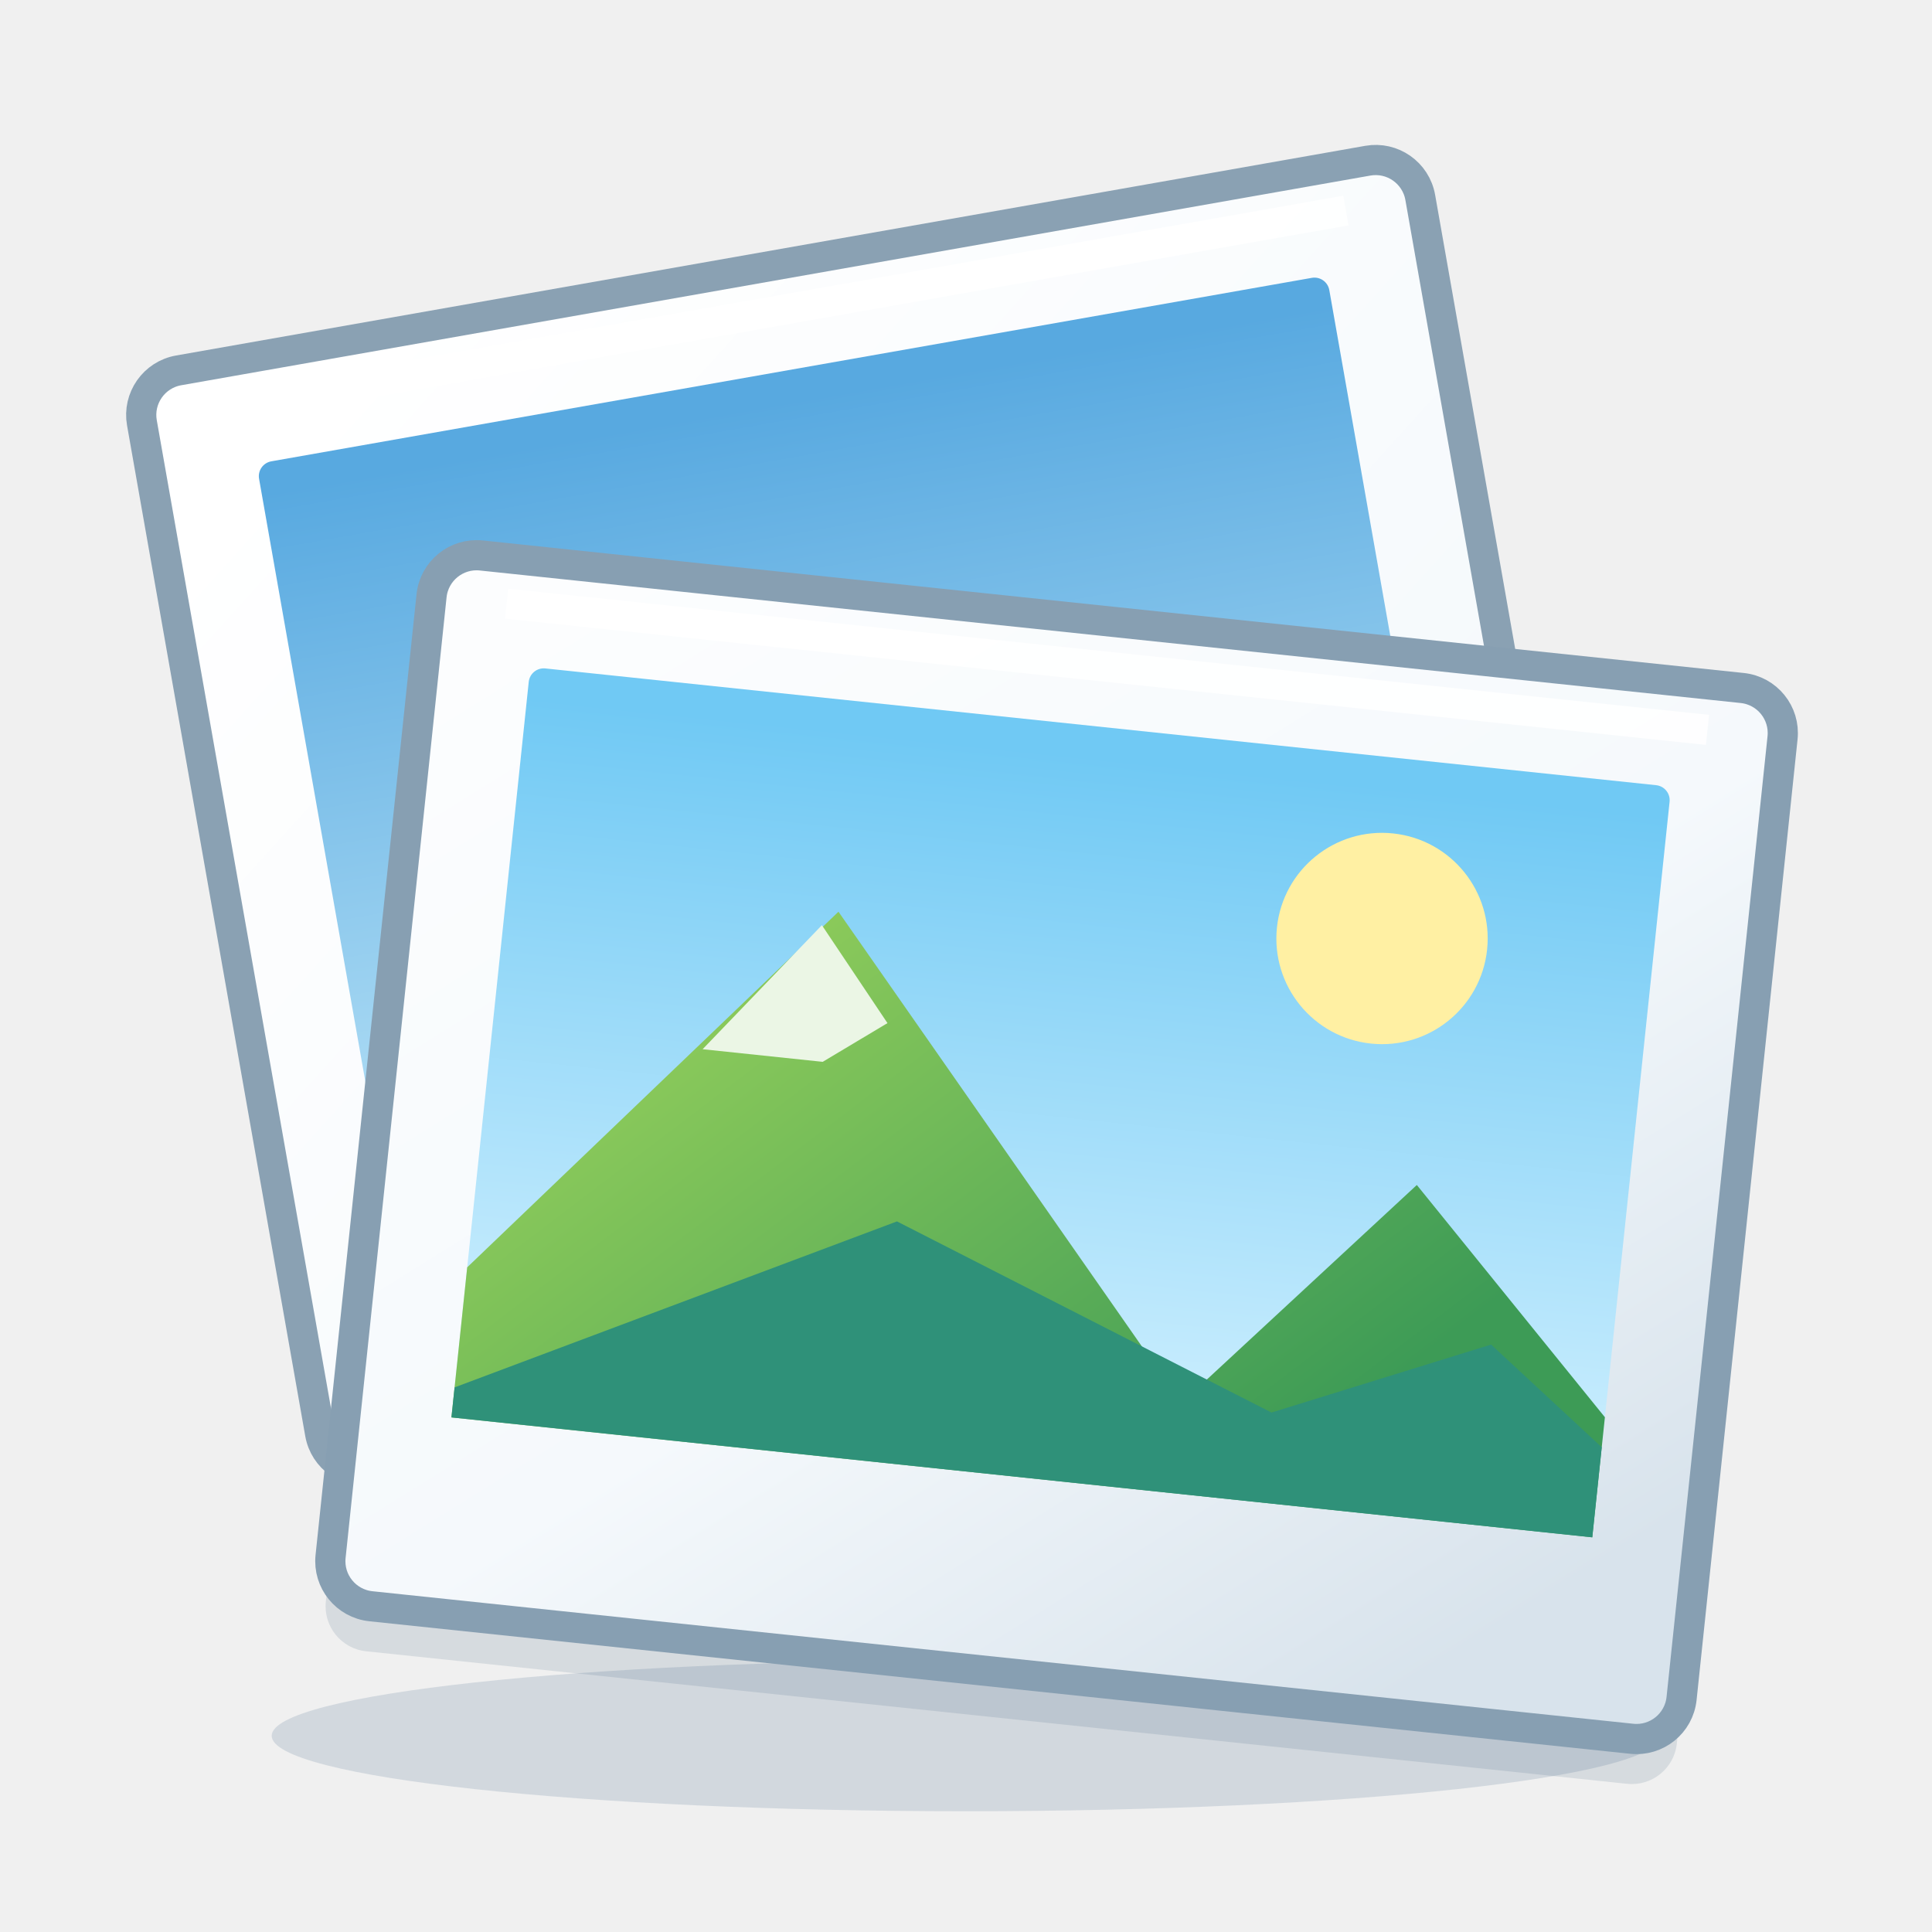
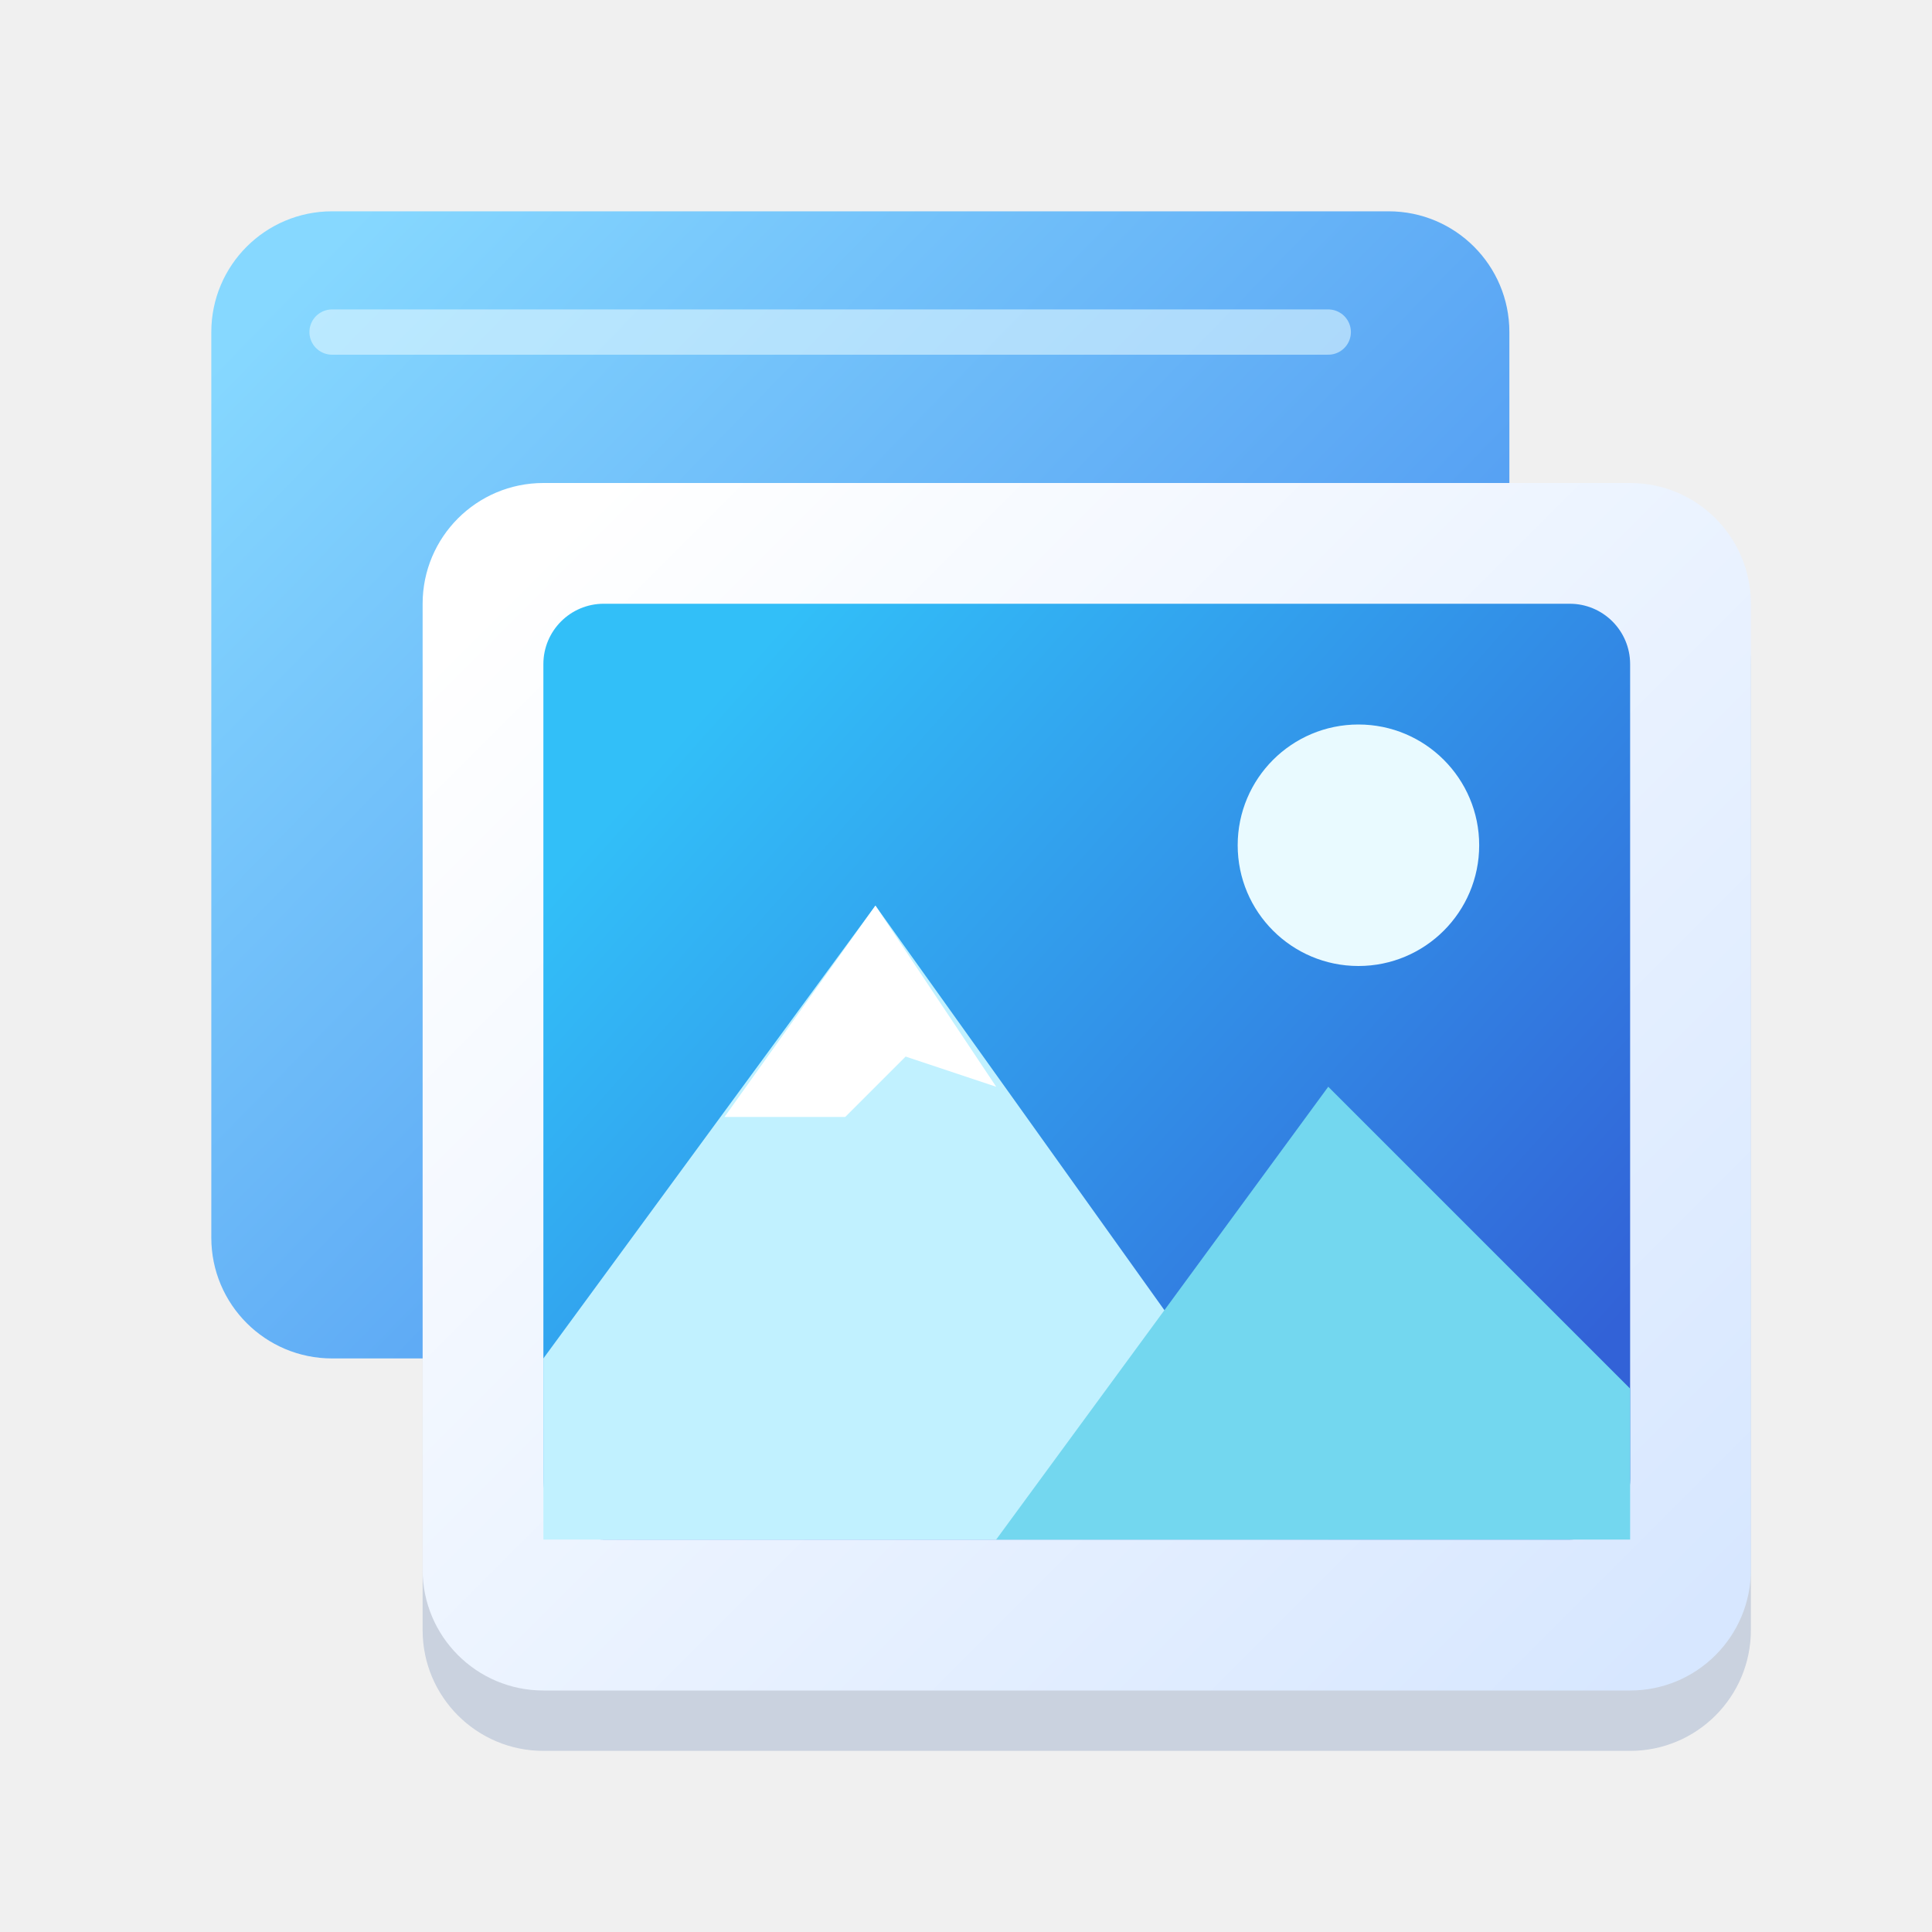
- <svg xmlns="http://www.w3.org/2000/svg" width="64" height="64" viewBox="0 0 64 64" fill="none">
+ <svg xmlns="http://www.w3.org/2000/svg" viewBox="0 0 64 64" fill="none">
  <defs>
-     <linearGradient id="gallery-paper" x1="13" y1="10" x2="48" y2="55" gradientUnits="userSpaceOnUse">
-       <stop stop-color="#FFF" />
-       <stop offset=".65" stop-color="#F5F9FC" />
-       <stop offset="1" stop-color="#D8E3EC" />
+     <linearGradient id="photos-back" x1="10" y1="9" x2="46" y2="44" gradientUnits="userSpaceOnUse">
+       <stop stop-color="#86D8FF" />
+       <stop offset="1" stop-color="#3F86ED" />
    </linearGradient>
-     <linearGradient id="gallery-back-sky" x1="28" y1="13" x2="28" y2="38" gradientUnits="userSpaceOnUse">
-       <stop stop-color="#58A9E0" />
-       <stop offset="1" stop-color="#BCE5F8" />
+     <linearGradient id="photos-frame" x1="17" y1="19" x2="54" y2="56" gradientUnits="userSpaceOnUse">
+       <stop stop-color="#FFFFFF" />
+       <stop offset="1" stop-color="#D7E7FF" />
    </linearGradient>
-     <linearGradient id="gallery-sky" x1="35" y1="25" x2="35" y2="49" gradientUnits="userSpaceOnUse">
-       <stop stop-color="#70C9F4" />
-       <stop offset="1" stop-color="#D5F2FF" />
-     </linearGradient>
-     <linearGradient id="gallery-hill" x1="24" y1="34" x2="40" y2="51" gradientUnits="userSpaceOnUse">
-       <stop stop-color="#8AC95A" />
-       <stop offset="1" stop-color="#3D9B56" />
+     <linearGradient id="photos-sky" x1="22" y1="25" x2="49" y2="49" gradientUnits="userSpaceOnUse">
+       <stop stop-color="#32BFF8" />
+       <stop offset="1" stop-color="#3262D7" />
    </linearGradient>
  </defs>
-   <ellipse cx="32" cy="57.5" rx="23" ry="2.5" fill="#16416B" fill-opacity=".14" />
-   <g transform="rotate(-10 29 28)">
-     <rect x="7.5" y="8.5" width="43" height="37" rx="1.5" fill="#3A6283" fill-opacity=".12" transform="translate(0 1.5)" />
-     <rect x="7.5" y="8.5" width="43" height="37" rx="1.5" fill="url(#gallery-paper)" stroke="#8AA1B3" />
-     <rect x="11" y="12" width="36" height="27" rx=".5" fill="url(#gallery-back-sky)" />
-     <path d="M11 34L22 23L32 32L38 26L47 35V39H11V34Z" fill="#5A8FA6" />
-     <path d="M11 39L25 32L35 37L43 33L47 36V39H11Z" fill="#67B49C" />
-     <path d="M10 10H48" stroke="#FFF" stroke-opacity=".9" />
-   </g>
-   <g transform="rotate(6 35 38)">
-     <rect x="12.5" y="20.5" width="45" height="35" rx="1.5" fill="#365B78" fill-opacity=".14" transform="translate(0 1.5)" />
-     <rect x="12.5" y="20.5" width="45" height="35" rx="1.5" fill="url(#gallery-paper)" stroke="#879FB2" />
-     <rect x="16" y="24" width="38" height="25" rx=".5" fill="url(#gallery-sky)" />
-     <circle cx="45" cy="30" r="3.5" fill="#FFF0A3" />
-     <path d="M16 44L27 31L40 46L47 38L54 45V49H16V44Z" fill="url(#gallery-hill)" />
-     <path d="M16 48L30 41L43 46L50 43L54 46V49H16V48Z" fill="#2F9179" />
-     <path d="M26.5 31.5L23 36H27L29 34.5L26.5 31.5Z" fill="#EBF6E5" />
-     <path d="M15 22H55" stroke="#FFF" stroke-opacity=".9" />
-   </g>
+   <rect x="7" y="7" width="43" height="38" rx="4" fill="url(#photos-back)" />
+   <path d="M11 11H44" stroke="#DFF7FF" stroke-opacity=".6" stroke-width="1.5" stroke-linecap="round" />
+   <rect x="14" y="18" width="44" height="40" rx="4" fill="#1C4B93" fill-opacity=".18" />
+   <rect x="14" y="16" width="44" height="40" rx="4" fill="url(#photos-frame)" />
+   <rect x="18" y="20" width="36" height="31" rx="2" fill="url(#photos-sky)" />
+   <circle cx="45" cy="28" r="4" fill="#E9FAFF" />
+   <path d="M18 45L29 30L44 51H18V45Z" fill="#C1F1FF" />
+   <path d="M33 51L44 36L54 46V51H33Z" fill="#73D7EF" />
+   <path d="M29 30L24 37H28L30 35L33 36L29 30Z" fill="#FFFFFF" />
</svg>
